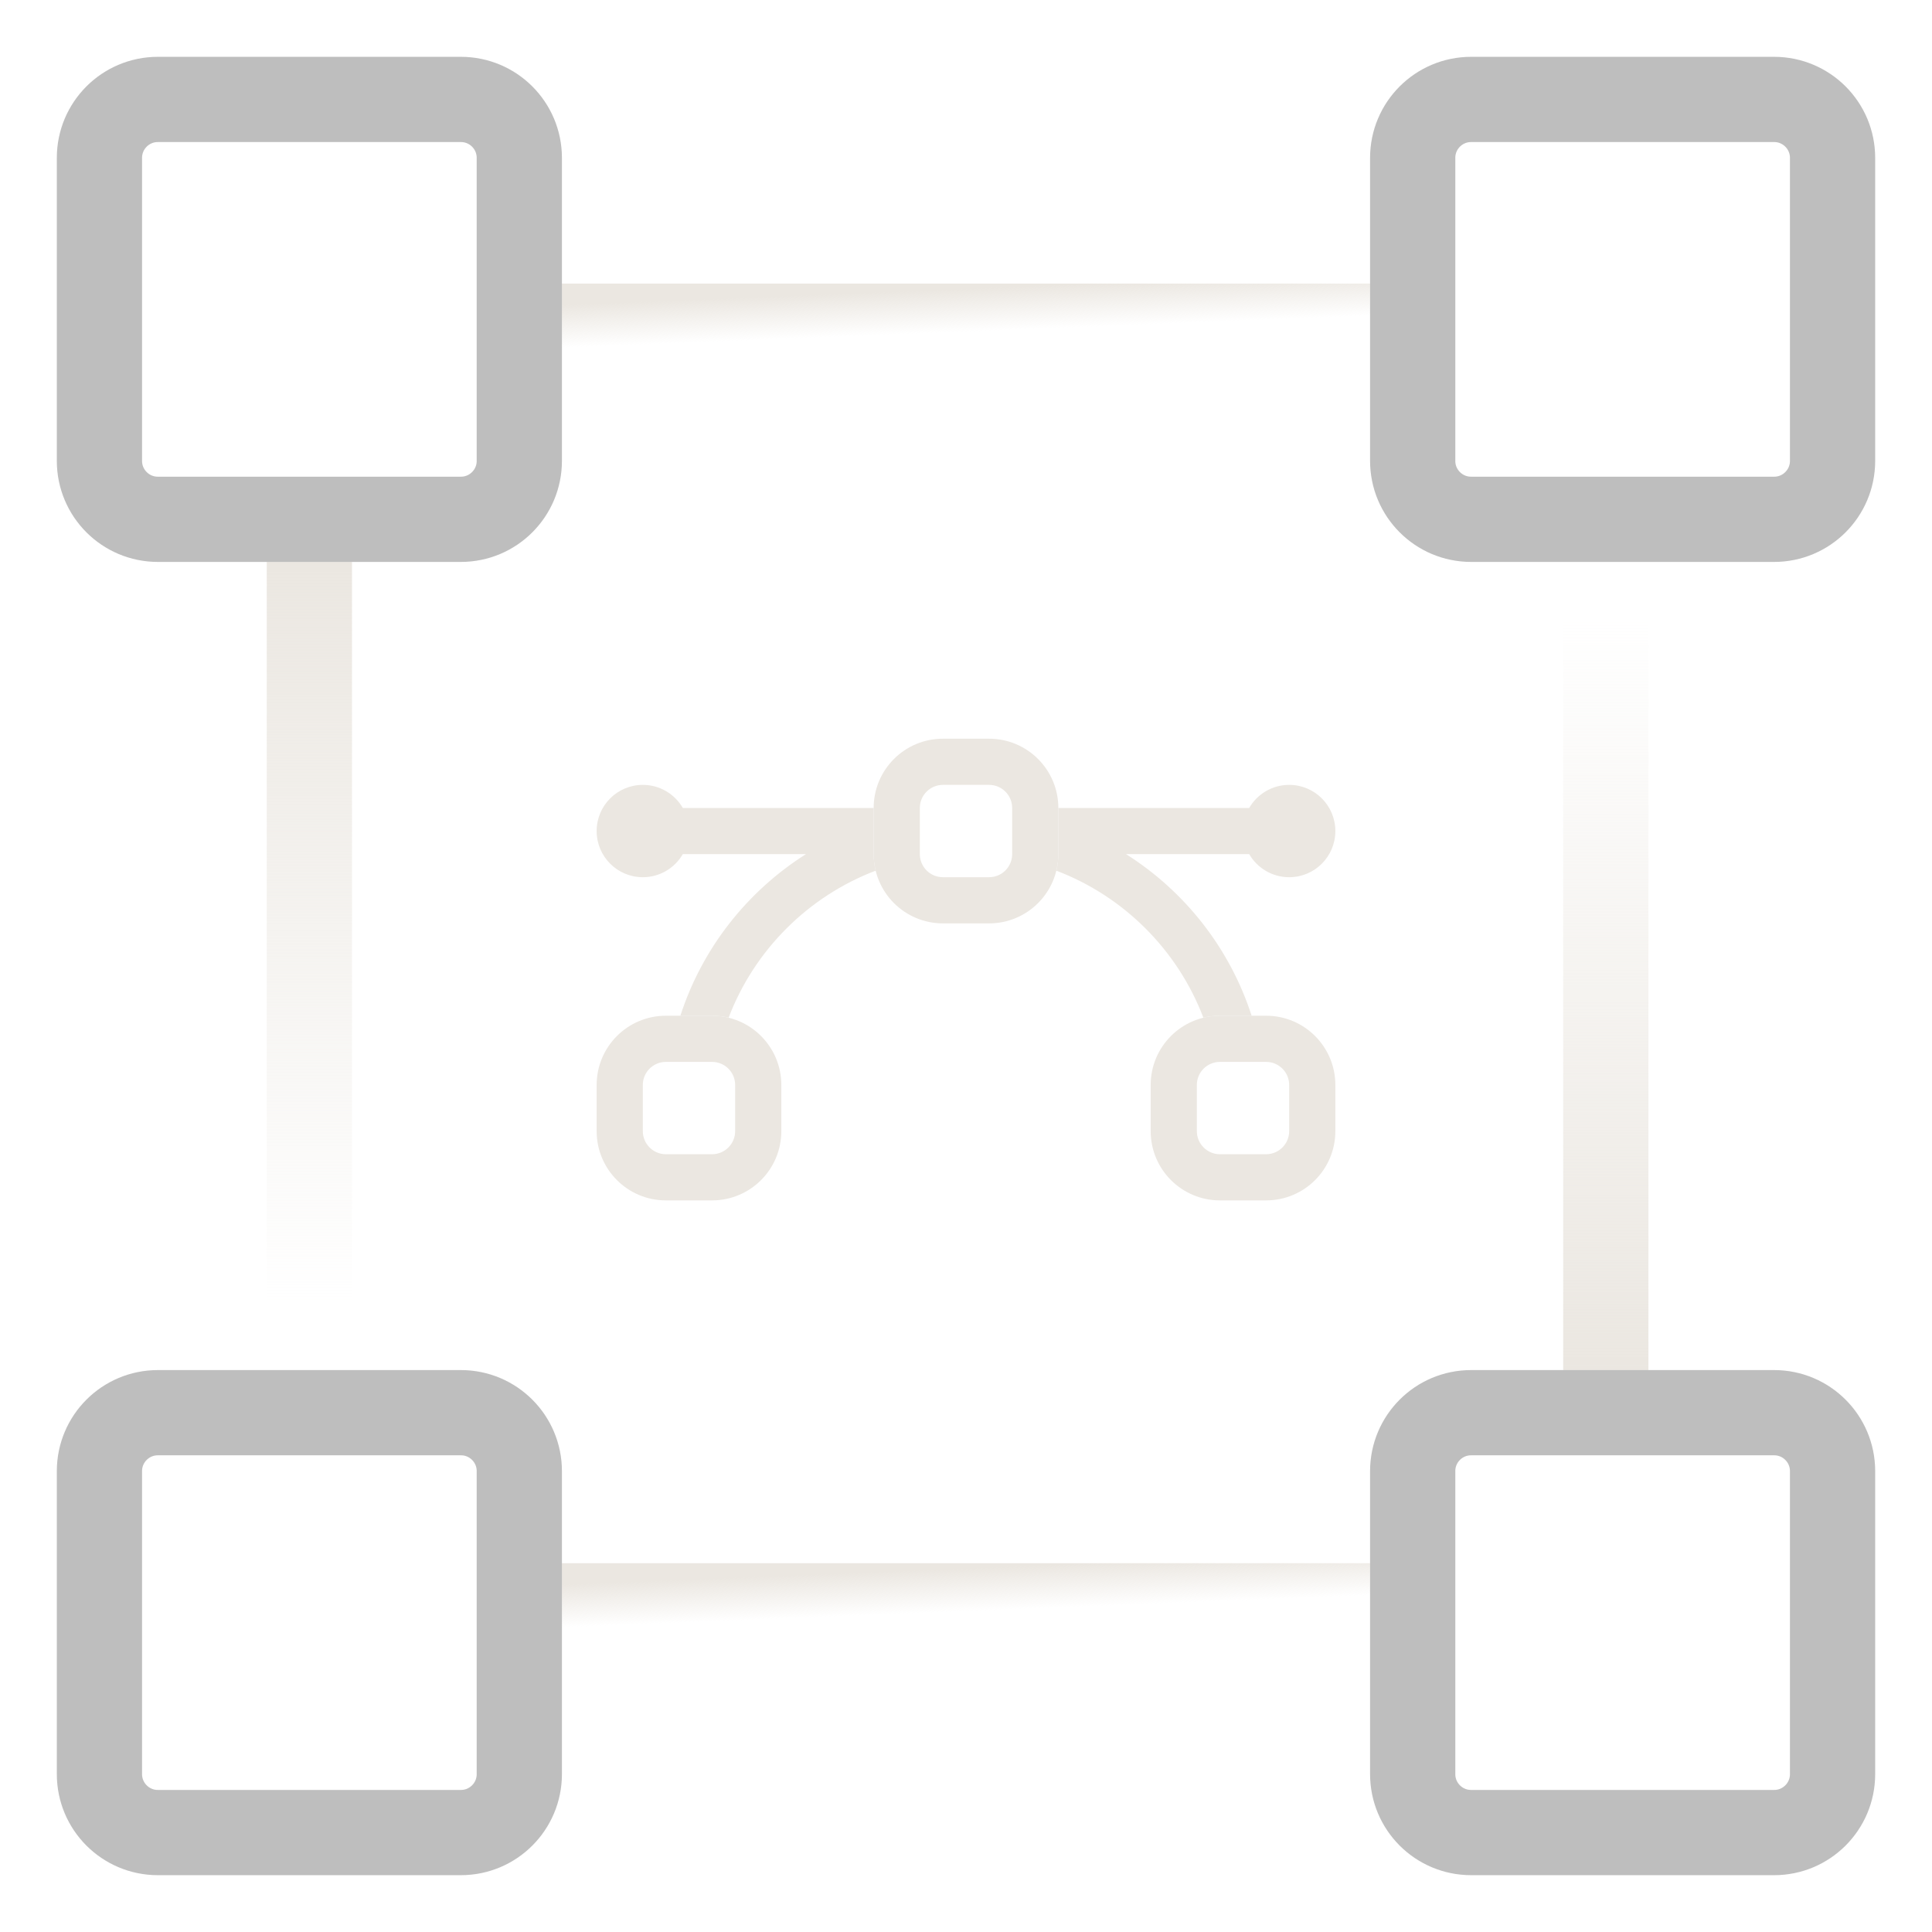
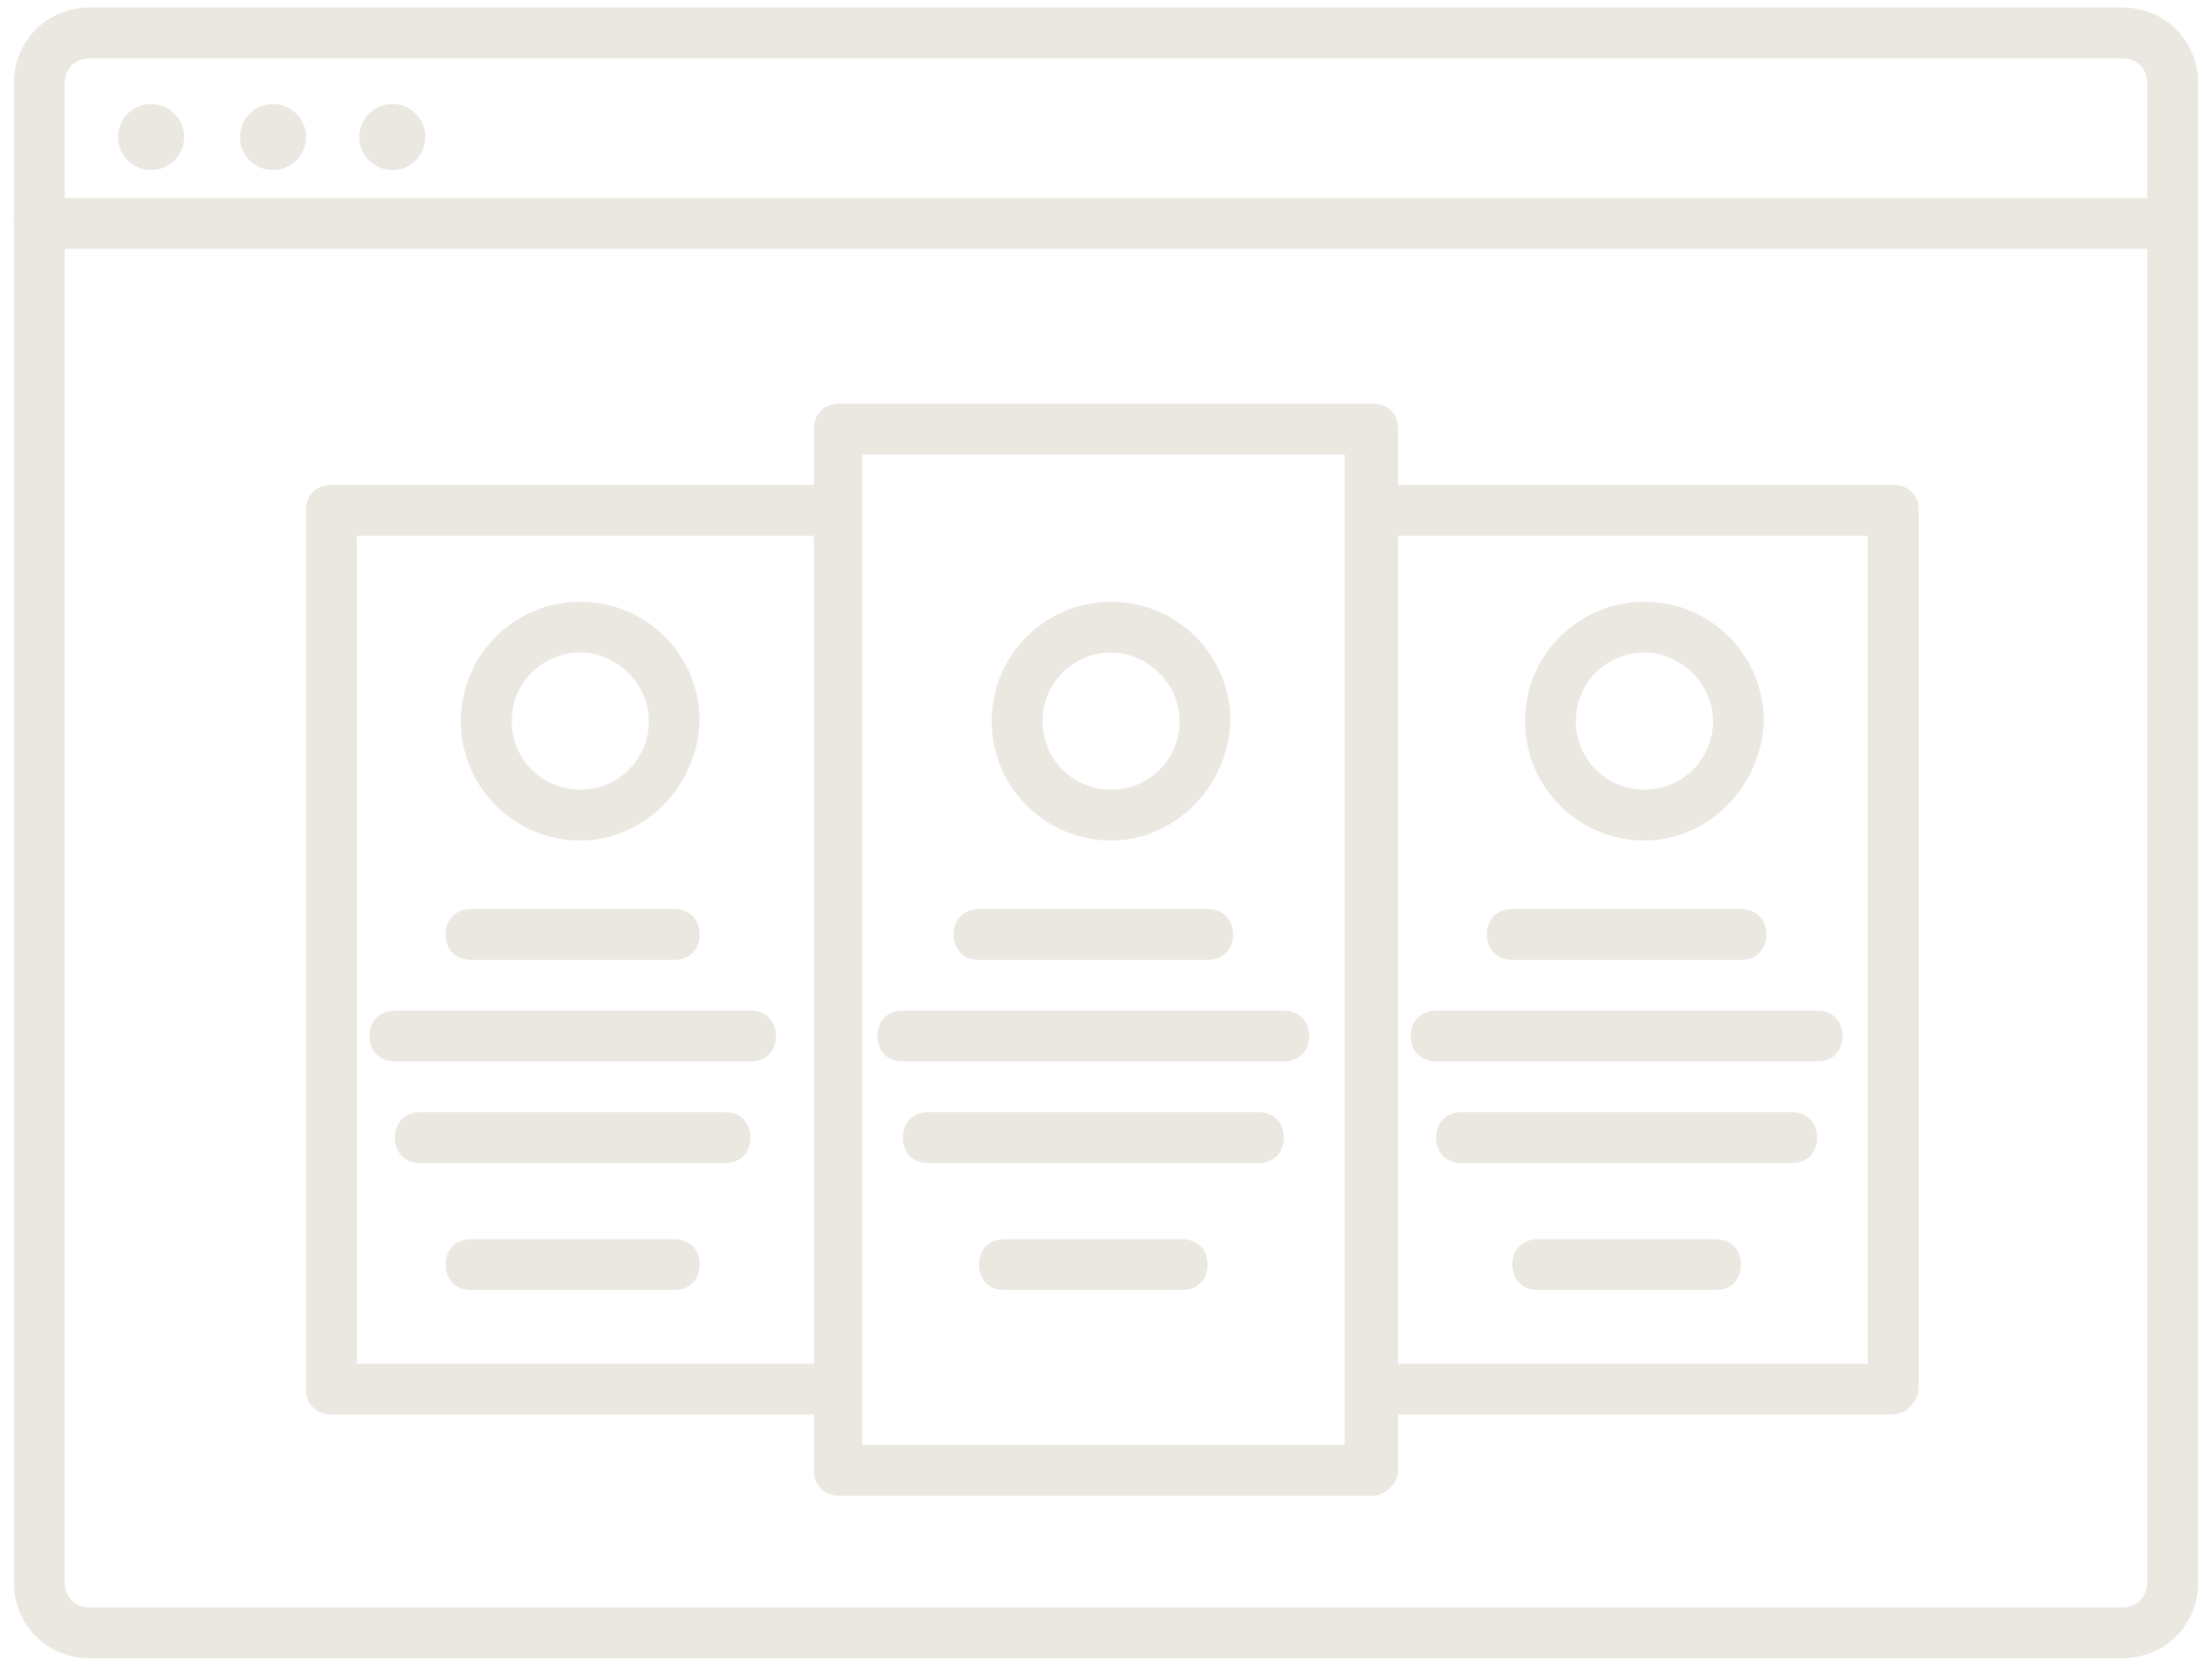
- <svg xmlns="http://www.w3.org/2000/svg" width="68" height="68" viewBox="0 0 68 68" fill="none">
-   <path d="M10.889 19.778V48.222" stroke="url(#paint0_linear_357_582)" stroke-width="3" />
-   <path d="M56.519 19.778V48.222" stroke="url(#paint1_linear_357_582)" stroke-width="3" />
-   <path d="M19.778 11.481L48.222 11.481" stroke="url(#paint2_linear_357_582)" stroke-width="3" />
-   <path d="M19.778 56.519H48.222" stroke="url(#paint3_linear_357_582)" stroke-width="3" />
-   <rect x="3.5" y="3.5" width="14.778" height="14.778" rx="2.056" stroke="#7F7F7F" stroke-opacity="0.5" stroke-width="3" />
-   <rect x="49.722" y="49.722" width="14.778" height="14.778" rx="2.056" stroke="#7F7F7F" stroke-opacity="0.5" stroke-width="3" />
-   <rect x="3.5" y="49.722" width="14.778" height="14.778" rx="2.056" stroke="#7F7F7F" stroke-opacity="0.5" stroke-width="3" />
-   <rect x="49.722" y="3.5" width="14.778" height="14.778" rx="2.056" stroke="#7F7F7F" stroke-opacity="0.5" stroke-width="3" />
-   <path fill-rule="evenodd" clip-rule="evenodd" d="M21 38.188C21 36.841 22.091 35.75 23.438 35.75H25.062C26.409 35.75 27.5 36.841 27.5 38.188V39.812C27.5 41.159 26.409 42.25 25.062 42.25H23.438C22.091 42.25 21 41.159 21 39.812V38.188ZM23.438 37.375C22.989 37.375 22.625 37.739 22.625 38.188V39.812C22.625 40.261 22.989 40.625 23.438 40.625H25.062C25.511 40.625 25.875 40.261 25.875 39.812V38.188C25.875 37.739 25.511 37.375 25.062 37.375H23.438Z" fill="#EBE7E1" />
-   <path fill-rule="evenodd" clip-rule="evenodd" d="M40.5 38.188C40.5 36.841 41.591 35.75 42.938 35.75H44.562C45.909 35.75 47 36.841 47 38.188V39.812C47 41.159 45.909 42.25 44.562 42.25H42.938C41.591 42.25 40.5 41.159 40.5 39.812V38.188ZM42.938 37.375C42.489 37.375 42.125 37.739 42.125 38.188V39.812C42.125 40.261 42.489 40.625 42.938 40.625H44.562C45.011 40.625 45.375 40.261 45.375 39.812V38.188C45.375 37.739 45.011 37.375 44.562 37.375H42.938Z" fill="#EBE7E1" />
-   <path fill-rule="evenodd" clip-rule="evenodd" d="M30.75 28.438C30.75 27.091 31.841 26 33.188 26H34.812C36.159 26 37.25 27.091 37.25 28.438V30.062C37.25 31.409 36.159 32.5 34.812 32.5H33.188C31.841 32.5 30.75 31.409 30.75 30.062V28.438ZM33.188 27.625C32.739 27.625 32.375 27.989 32.375 28.438V30.062C32.375 30.511 32.739 30.875 33.188 30.875H34.812C35.261 30.875 35.625 30.511 35.625 30.062V28.438C35.625 27.989 35.261 27.625 34.812 27.625H33.188Z" fill="#EBE7E1" />
-   <path d="M30.75 28.438H24.033C23.752 27.952 23.227 27.625 22.625 27.625C21.727 27.625 21 28.352 21 29.25C21 30.148 21.727 30.875 22.625 30.875C23.227 30.875 23.752 30.548 24.033 30.062H28.368C26.298 31.37 24.714 33.376 23.947 35.75H25.062C25.263 35.75 25.458 35.774 25.645 35.82C26.55 33.442 28.442 31.55 30.82 30.645C30.774 30.458 30.75 30.263 30.75 30.062V28.438Z" fill="#EBE7E1" />
-   <path d="M37.18 30.645C37.226 30.458 37.25 30.263 37.25 30.062V28.438H43.967C44.248 27.952 44.773 27.625 45.375 27.625C46.273 27.625 47 28.352 47 29.25C47 30.148 46.273 30.875 45.375 30.875C44.773 30.875 44.248 30.548 43.967 30.062H39.632C41.702 31.37 43.286 33.376 44.053 35.75H42.938C42.737 35.75 42.542 35.774 42.355 35.82C41.45 33.442 39.558 31.55 37.18 30.645Z" fill="#EBE7E1" />
-   <defs>
-     <linearGradient id="paint0_linear_357_582" x1="11.389" y1="19.778" x2="11.389" y2="45.911" gradientUnits="userSpaceOnUse">
-       <stop stop-color="#EBE7E1" />
-       <stop offset="1" stop-color="#EBE7E1" stop-opacity="0" />
-     </linearGradient>
-     <linearGradient id="paint1_linear_357_582" x1="57.019" y1="21.733" x2="57.019" y2="48.222" gradientUnits="userSpaceOnUse">
-       <stop stop-color="#EBE7E1" stop-opacity="0" />
-       <stop offset="1" stop-color="#EBE7E1" />
-     </linearGradient>
-     <linearGradient id="paint2_linear_357_582" x1="22.267" y1="10.631" x2="22.327" y2="12.141" gradientUnits="userSpaceOnUse">
-       <stop stop-color="#EBE7E1" />
-       <stop offset="1" stop-color="#EBE7E1" stop-opacity="0" />
-     </linearGradient>
-     <linearGradient id="paint3_linear_357_582" x1="22.267" y1="55.669" x2="22.327" y2="57.178" gradientUnits="userSpaceOnUse">
-       <stop stop-color="#EBE7E1" />
-       <stop offset="1" stop-color="#EBE7E1" stop-opacity="0" />
-     </linearGradient>
-   </defs>
+ <svg xmlns="http://www.w3.org/2000/svg" width="81" height="61" viewBox="0 0 81 61" fill="none">
+   <path d="M50.265 54.773H30.735C30.177 54.773 29.805 54.401 29.805 53.843V15.713C29.805 15.155 30.177 14.783 30.735 14.783H50.265C50.823 14.783 51.195 15.155 51.195 15.713V53.843C51.195 54.308 50.73 54.773 50.265 54.773ZM31.572 52.913H49.242V16.643H31.572V52.913Z" fill="#EBE7E1" />
+   <path d="M77.7 60.725H3.3C1.719 60.725 0.51 59.516 0.51 57.935V3.065C0.51 1.484 1.719 0.275 3.3 0.275H77.7C79.281 0.275 80.49 1.484 80.49 3.065V57.935C80.49 59.516 79.281 60.725 77.7 60.725ZM3.3 2.135C2.742 2.135 2.37 2.507 2.37 3.065V57.935C2.37 58.493 2.742 58.865 3.3 58.865H77.7C78.258 58.865 78.63 58.493 78.63 57.935V3.065C78.63 2.507 78.258 2.135 77.7 2.135H3.3Z" fill="#EBE7E1" />
+   <path d="M78.63 9.11H1.44C0.882 9.11 0.51 8.738 0.51 8.18C0.51 7.622 0.882 7.25 1.44 7.25H78.63C79.188 7.25 79.56 7.622 79.56 8.18C79.56 8.738 79.188 9.11 78.63 9.11Z" fill="#EBE7E1" />
+   <path d="M5.532 6.227C6.2 6.227 6.741 5.686 6.741 5.018C6.741 4.35 6.2 3.809 5.532 3.809C4.865 3.809 4.323 4.35 4.323 5.018C4.323 5.686 4.865 6.227 5.532 6.227Z" fill="#EBE7E1" />
+   <path d="M9.996 6.227C10.664 6.227 11.205 5.686 11.205 5.018C11.205 4.35 10.664 3.809 9.996 3.809C9.328 3.809 8.787 4.35 8.787 5.018C8.787 5.686 9.328 6.227 9.996 6.227Z" fill="#EBE7E1" />
+   <path d="M14.367 6.227C15.035 6.227 15.576 5.686 15.576 5.018C15.576 4.35 15.035 3.809 14.367 3.809C13.7 3.809 13.158 4.35 13.158 5.018C13.158 5.686 13.7 6.227 14.367 6.227Z" fill="#EBE7E1" />
+   <path d="M44.22 35.15H35.85C35.292 35.15 34.92 34.778 34.92 34.22C34.92 33.662 35.292 33.29 35.85 33.29H44.22C44.778 33.29 45.15 33.662 45.15 34.22C45.15 34.778 44.778 35.15 44.22 35.15Z" fill="#EBE7E1" />
+   <path d="M47.01 38.87H33.06C32.502 38.87 32.13 38.498 32.13 37.94C32.13 37.382 32.502 37.01 33.06 37.01H47.01C47.568 37.01 47.94 37.382 47.94 37.94C47.94 38.498 47.568 38.87 47.01 38.87Z" fill="#EBE7E1" />
+   <path d="M46.08 42.59H33.99C33.432 42.59 33.06 42.218 33.06 41.66C33.06 41.102 33.432 40.73 33.99 40.73H46.08C46.638 40.73 47.01 41.102 47.01 41.66C47.01 42.218 46.638 42.59 46.08 42.59Z" fill="#EBE7E1" />
+   <path d="M43.29 47.24H36.78C36.222 47.24 35.85 46.868 35.85 46.31C35.85 45.752 36.222 45.38 36.78 45.38H43.29C43.848 45.38 44.22 45.752 44.22 46.31C44.22 46.868 43.848 47.24 43.29 47.24Z" fill="#EBE7E1" />
+   <path d="M40.686 30.779C38.268 30.779 36.315 28.826 36.315 26.408C36.315 23.99 38.268 22.037 40.686 22.037C43.104 22.037 45.057 23.99 45.057 26.408C44.964 28.826 43.011 30.779 40.686 30.779ZM40.686 23.897C39.291 23.897 38.175 25.013 38.175 26.408C38.175 27.803 39.291 28.919 40.686 28.919C42.081 28.919 43.197 27.803 43.197 26.408C43.197 25.013 41.988 23.897 40.686 23.897Z" fill="#EBE7E1" />
+   <path d="M69.237 51.797H50.73C50.172 51.797 49.8 51.425 49.8 50.867C49.8 50.309 50.172 49.937 50.73 49.937H68.4V19.619H50.73C50.172 19.619 49.8 19.247 49.8 18.689C49.8 18.131 50.172 17.759 50.73 17.759H69.33C69.888 17.759 70.26 18.131 70.26 18.689V50.867C70.167 51.425 69.795 51.797 69.237 51.797Z" fill="#EBE7E1" />
+   <path d="M63.75 35.15H55.38C54.822 35.15 54.45 34.778 54.45 34.22C54.45 33.662 54.822 33.29 55.38 33.29H63.75C64.308 33.29 64.68 33.662 64.68 34.22C64.68 34.778 64.308 35.15 63.75 35.15Z" fill="#EBE7E1" />
+   <path d="M66.54 38.87H52.59C52.032 38.87 51.66 38.498 51.66 37.94C51.66 37.382 52.032 37.01 52.59 37.01H66.54C67.098 37.01 67.47 37.382 67.47 37.94C67.47 38.498 67.098 38.87 66.54 38.87Z" fill="#EBE7E1" />
+   <path d="M65.61 42.59H53.52C52.962 42.59 52.59 42.218 52.59 41.66C52.59 41.102 52.962 40.73 53.52 40.73H65.61C66.168 40.73 66.54 41.102 66.54 41.66C66.54 42.218 66.168 42.59 65.61 42.59Z" fill="#EBE7E1" />
+   <path d="M62.82 47.24H56.31C55.752 47.24 55.38 46.868 55.38 46.31C55.38 45.752 55.752 45.38 56.31 45.38H62.82C63.378 45.38 63.75 45.752 63.75 46.31C63.75 46.868 63.378 47.24 62.82 47.24Z" fill="#EBE7E1" />
+   <path d="M60.216 30.779C57.798 30.779 55.845 28.826 55.845 26.408C55.845 23.99 57.798 22.037 60.216 22.037C62.634 22.037 64.587 23.99 64.587 26.408C64.494 28.826 62.541 30.779 60.216 30.779ZM60.216 23.897C58.821 23.897 57.705 25.013 57.705 26.408C57.705 27.803 58.821 28.919 60.216 28.919C61.611 28.919 62.727 27.803 62.727 26.408C62.727 25.013 61.518 23.897 60.216 23.897Z" fill="#EBE7E1" />
+   <path d="M30.642 51.797H12.135C11.577 51.797 11.205 51.425 11.205 50.867V18.689C11.205 18.131 11.577 17.759 12.135 17.759H30.642C31.2 17.759 31.572 18.131 31.572 18.689C31.572 19.247 31.2 19.619 30.642 19.619H13.065V49.937H30.642C31.2 49.937 31.572 50.309 31.572 50.867C31.572 51.425 31.2 51.797 30.642 51.797Z" fill="#EBE7E1" />
+   <path d="M24.69 35.15H17.25C16.692 35.15 16.32 34.778 16.32 34.22C16.32 33.662 16.692 33.29 17.25 33.29H24.69C25.248 33.29 25.62 33.662 25.62 34.22C25.62 34.778 25.248 35.15 24.69 35.15Z" fill="#EBE7E1" />
+   <path d="M27.48 38.87H14.46C13.902 38.87 13.53 38.498 13.53 37.94C13.53 37.382 13.902 37.01 14.46 37.01H27.48C28.038 37.01 28.41 37.382 28.41 37.94C28.41 38.498 28.038 38.87 27.48 38.87Z" fill="#EBE7E1" />
+   <path d="M26.55 42.59H15.39C14.832 42.59 14.46 42.218 14.46 41.66C14.46 41.102 14.832 40.73 15.39 40.73H26.55C27.108 40.73 27.48 41.102 27.48 41.66C27.48 42.218 27.108 42.59 26.55 42.59Z" fill="#EBE7E1" />
+   <path d="M24.69 47.24H17.25C16.692 47.24 16.32 46.868 16.32 46.31C16.32 45.752 16.692 45.38 17.25 45.38H24.69C25.248 45.38 25.62 45.752 25.62 46.31C25.62 46.868 25.248 47.24 24.69 47.24Z" fill="#EBE7E1" />
+   <path d="M21.249 30.779C18.831 30.779 16.878 28.826 16.878 26.408C16.878 23.99 18.831 22.037 21.249 22.037C23.667 22.037 25.62 23.99 25.62 26.408C25.527 28.826 23.574 30.779 21.249 30.779ZM21.249 23.897C19.854 23.897 18.738 25.013 18.738 26.408C18.738 27.803 19.854 28.919 21.249 28.919C22.644 28.919 23.76 27.803 23.76 26.408C23.76 25.013 22.551 23.897 21.249 23.897Z" fill="#EBE7E1" />
</svg>
